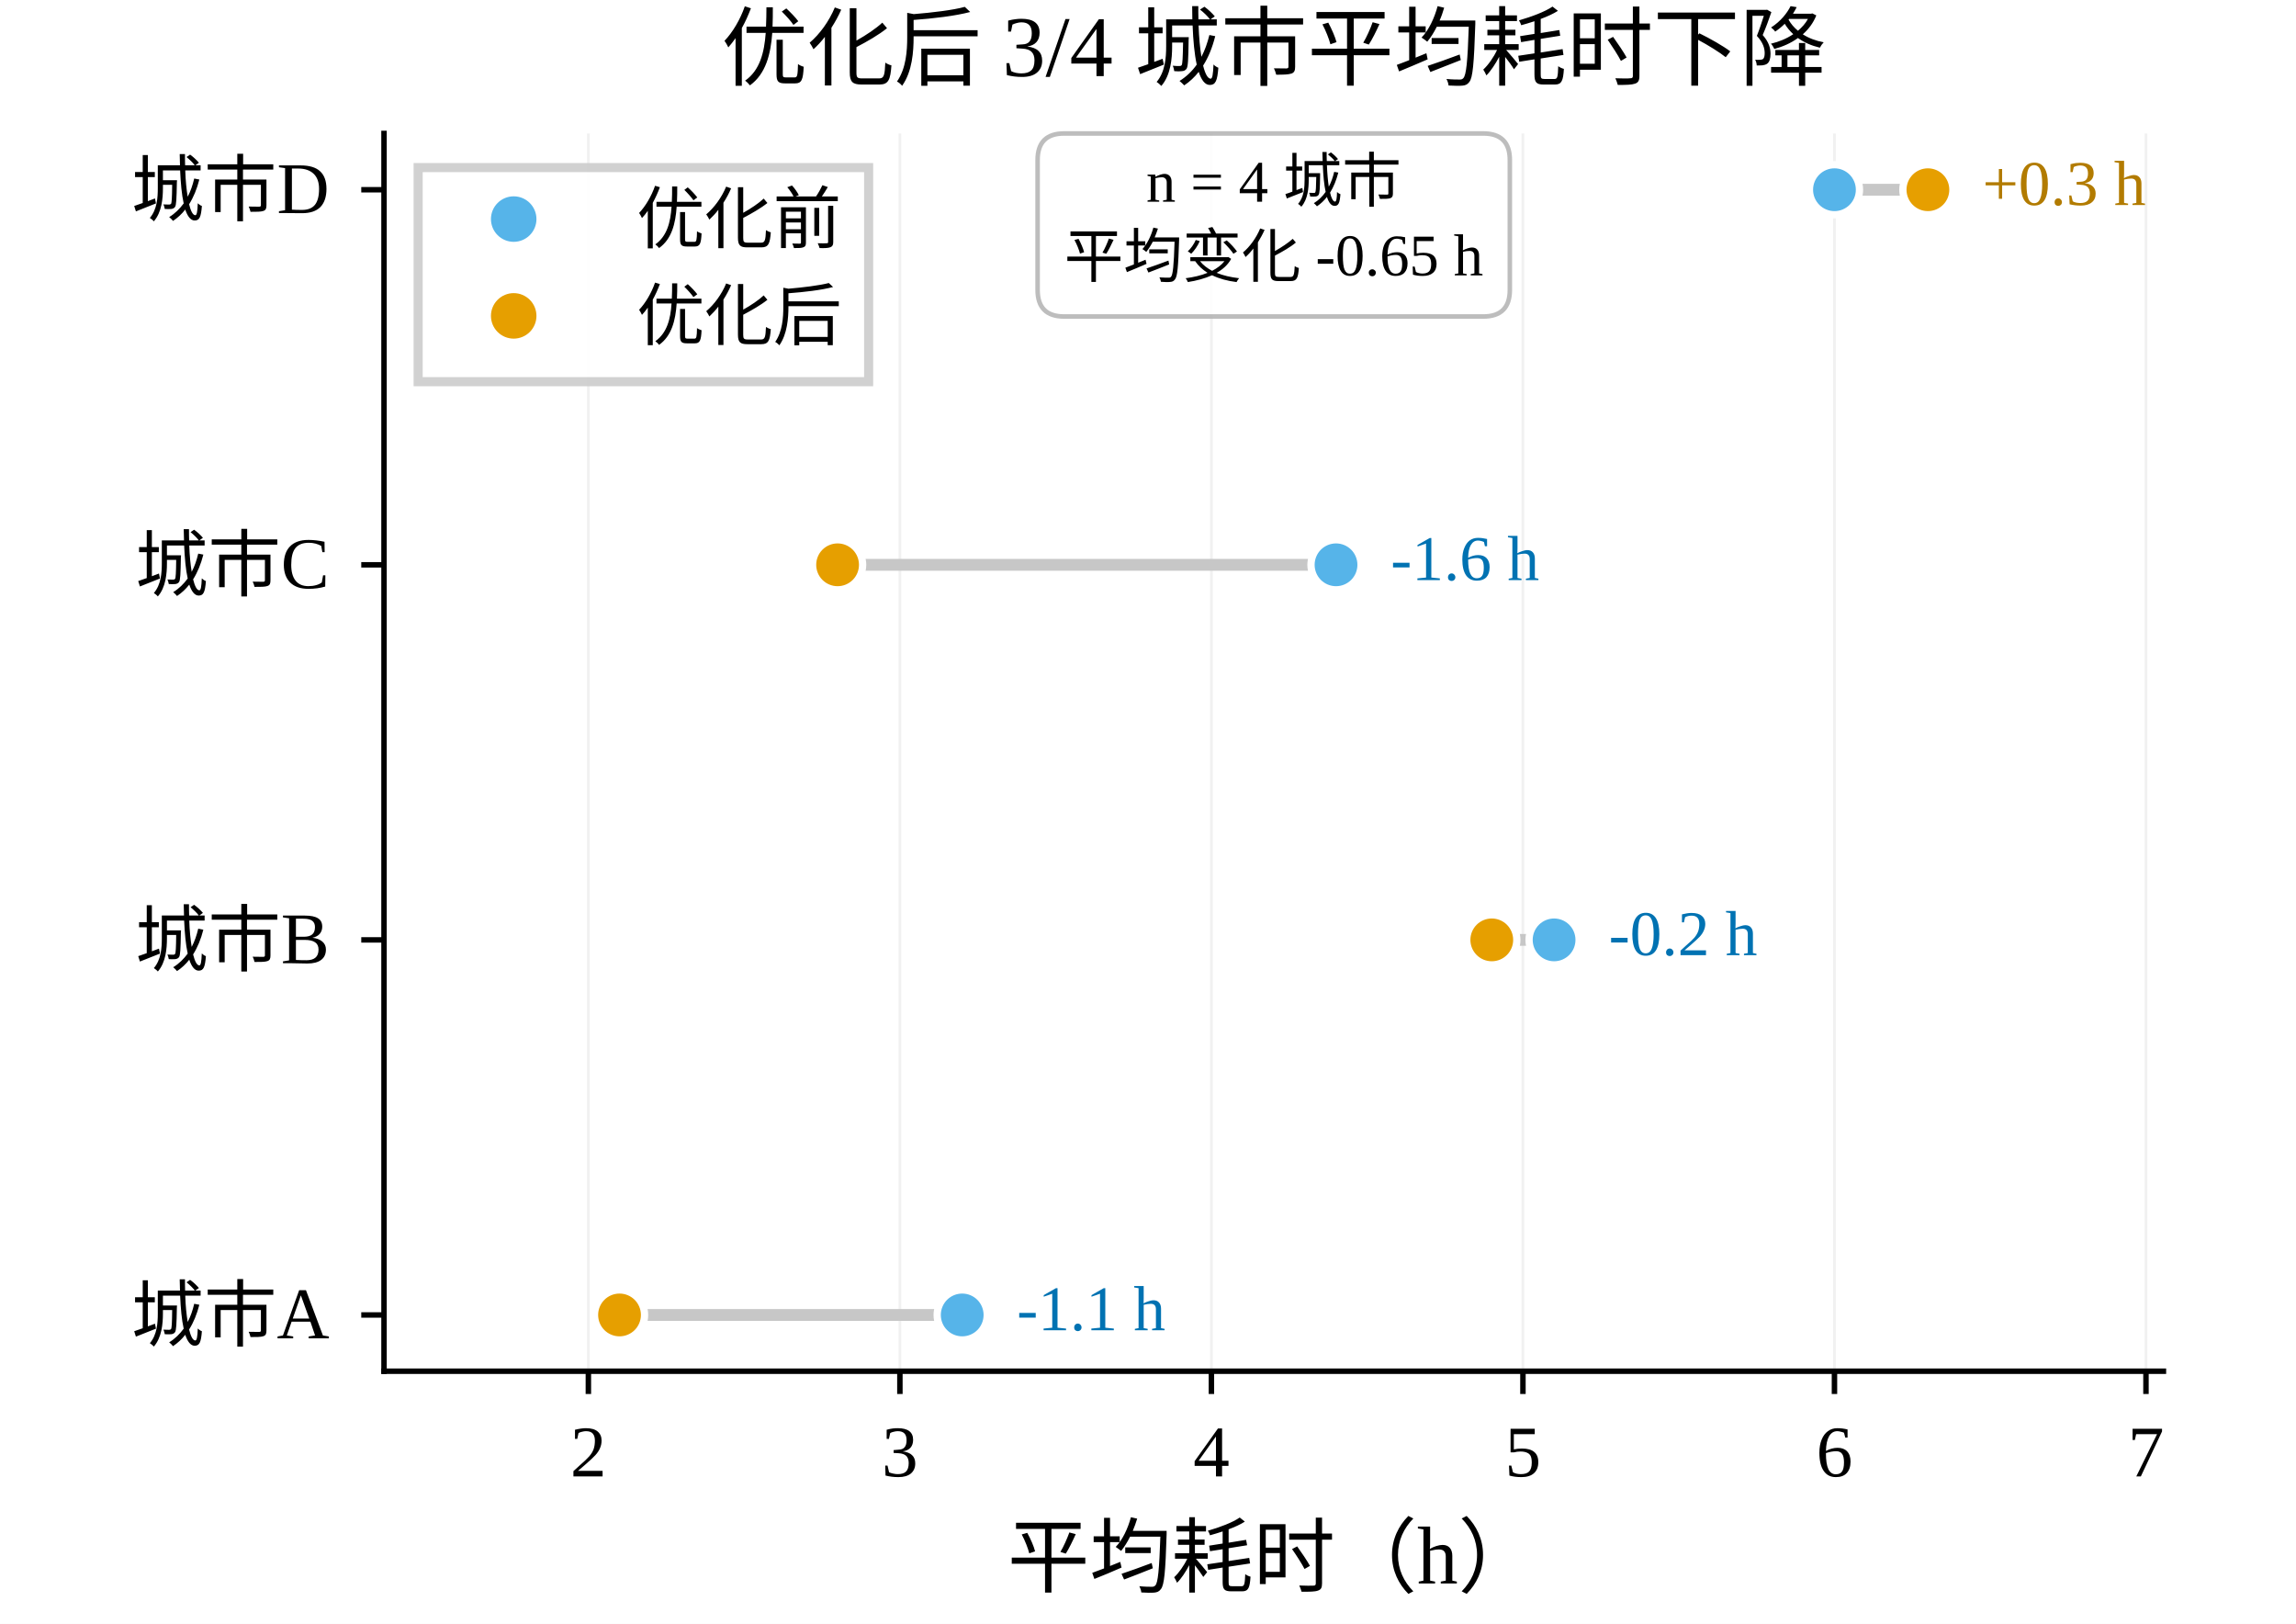
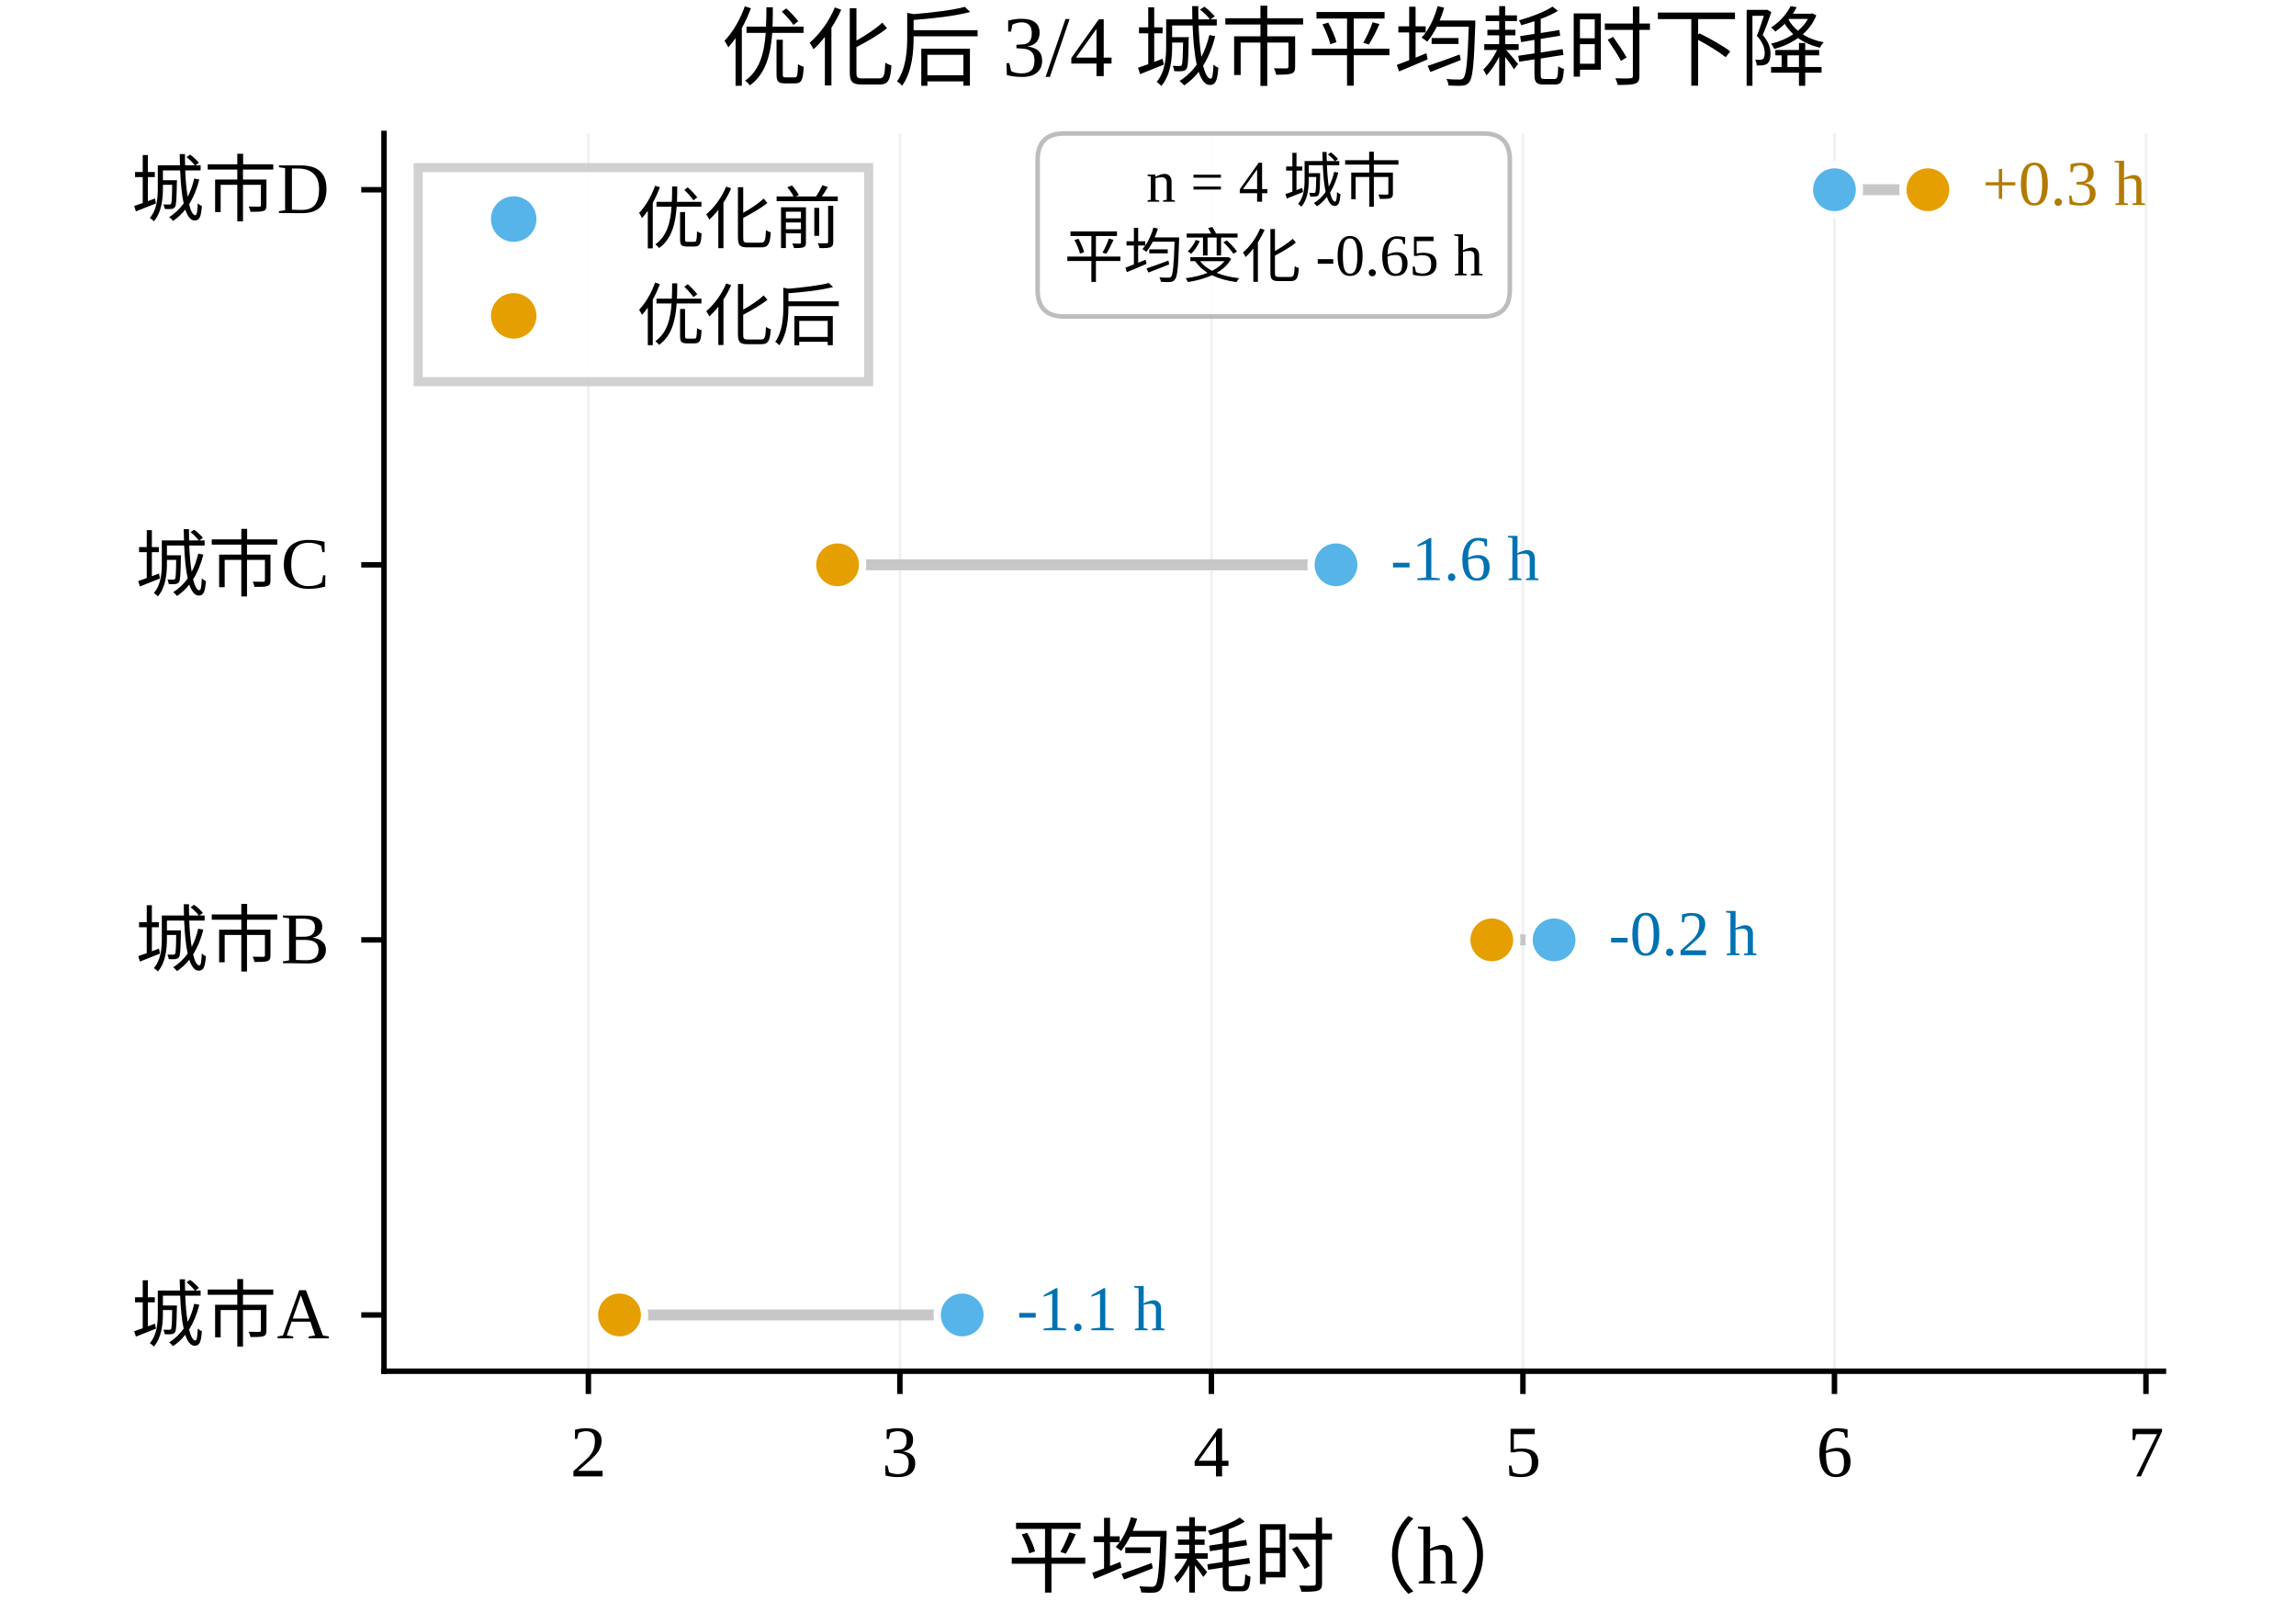
<svg xmlns="http://www.w3.org/2000/svg" xmlns:xlink="http://www.w3.org/1999/xlink" width="252.283pt" height="178.403pt" viewBox="0 0 252.283 178.403" version="1.1">
  <defs>
    <style type="text/css">*{stroke-linejoin: round; stroke-linecap: butt}</style>
  </defs>
  <g id="figure_1">
    <g id="patch_1">
      <path d="M -0 178.403  L 252.283 178.403  L 252.283 0  L -0 0  z " style="fill: #ffffff" />
    </g>
    <g id="axes_1">
      <g id="patch_2">
        <path d="M 42.195 150.643  L 237.715 150.643  L 237.715 14.662  L 42.195 14.662  z " style="fill: #ffffff" />
      </g>
      <g id="matplotlib.axis_1">
        <g id="xtick_1">
          <g id="line2d_1">
-             <path d="M 64.65 150.643  L 64.65 14.662  " clip-path="url(#pe3aa73a4d3)" style="fill: none; stroke: #bfbfbf; stroke-opacity: 0.22; stroke-width: 0.3; stroke-linecap: square" />
+             <path d="M 64.65 150.643  L 64.65 14.662  " clip-path="url(#pe47fbe0bdf)" style="fill: none; stroke: #bfbfbf; stroke-opacity: 0.22; stroke-width: 0.3; stroke-linecap: square" />
          </g>
          <g id="line2d_2">
            <defs>
-               <path id="md5608f85e6" d="M 0 0  L 0 2.5  " style="stroke: #000000; stroke-width: 0.6" />
+               <path id="md993c7478a" d="M 0 0  L 0 2.5  " style="stroke: #000000; stroke-width: 0.6" />
            </defs>
            <g>
-               <use xlink:href="#md5608f85e6" x="64.65" y="150.643" style="stroke: #000000; stroke-width: 0.6" />
+               <use xlink:href="#md993c7478a" x="64.65" y="150.643" style="stroke: #000000; stroke-width: 0.6" />
            </g>
          </g>
          <g id="text_1">
            <text style="font-size: 8px; font-family: 'Times New Roman', 'STIXGeneral', 'DejaVu Serif', 'SimSun', 'STSong', 'STZhongsong', 'Microsoft YaHei', 'SimHei'; text-anchor: middle" x="64.65" y="162.198" transform="rotate(-0 64.64996 162.1983)">2</text>
          </g>
        </g>
        <g id="xtick_2">
          <g id="line2d_3">
-             <path d="M 98.88 150.643  L 98.88 14.662  " clip-path="url(#pe3aa73a4d3)" style="fill: none; stroke: #bfbfbf; stroke-opacity: 0.22; stroke-width: 0.3; stroke-linecap: square" />
+             <path d="M 98.88 150.643  L 98.88 14.662  " clip-path="url(#pe47fbe0bdf)" style="fill: none; stroke: #bfbfbf; stroke-opacity: 0.22; stroke-width: 0.3; stroke-linecap: square" />
          </g>
          <g id="line2d_4">
            <g>
-               <use xlink:href="#md5608f85e6" x="98.88" y="150.643" style="stroke: #000000; stroke-width: 0.6" />
+               <use xlink:href="#md993c7478a" x="98.88" y="150.643" style="stroke: #000000; stroke-width: 0.6" />
            </g>
          </g>
          <g id="text_2">
            <text style="font-size: 8px; font-family: 'Times New Roman', 'STIXGeneral', 'DejaVu Serif', 'SimSun', 'STSong', 'STZhongsong', 'Microsoft YaHei', 'SimHei'; text-anchor: middle" x="98.88" y="162.198" transform="rotate(-0 98.8796 162.1983)">3</text>
          </g>
        </g>
        <g id="xtick_3">
          <g id="line2d_5">
-             <path d="M 133.109 150.643  L 133.109 14.662  " clip-path="url(#pe3aa73a4d3)" style="fill: none; stroke: #bfbfbf; stroke-opacity: 0.22; stroke-width: 0.3; stroke-linecap: square" />
+             <path d="M 133.109 150.643  L 133.109 14.662  " clip-path="url(#pe47fbe0bdf)" style="fill: none; stroke: #bfbfbf; stroke-opacity: 0.22; stroke-width: 0.3; stroke-linecap: square" />
          </g>
          <g id="line2d_6">
            <g>
-               <use xlink:href="#md5608f85e6" x="133.109" y="150.643" style="stroke: #000000; stroke-width: 0.6" />
+               <use xlink:href="#md993c7478a" x="133.109" y="150.643" style="stroke: #000000; stroke-width: 0.6" />
            </g>
          </g>
          <g id="text_3">
            <text style="font-size: 8px; font-family: 'Times New Roman', 'STIXGeneral', 'DejaVu Serif', 'SimSun', 'STSong', 'STZhongsong', 'Microsoft YaHei', 'SimHei'; text-anchor: middle" x="133.109" y="162.198" transform="rotate(-0 133.1092 162.1983)">4</text>
          </g>
        </g>
        <g id="xtick_4">
          <g id="line2d_7">
-             <path d="M 167.339 150.643  L 167.339 14.662  " clip-path="url(#pe3aa73a4d3)" style="fill: none; stroke: #bfbfbf; stroke-opacity: 0.22; stroke-width: 0.3; stroke-linecap: square" />
+             <path d="M 167.339 150.643  L 167.339 14.662  " clip-path="url(#pe47fbe0bdf)" style="fill: none; stroke: #bfbfbf; stroke-opacity: 0.22; stroke-width: 0.3; stroke-linecap: square" />
          </g>
          <g id="line2d_8">
            <g>
-               <use xlink:href="#md5608f85e6" x="167.339" y="150.643" style="stroke: #000000; stroke-width: 0.6" />
+               <use xlink:href="#md993c7478a" x="167.339" y="150.643" style="stroke: #000000; stroke-width: 0.6" />
            </g>
          </g>
          <g id="text_4">
            <text style="font-size: 8px; font-family: 'Times New Roman', 'STIXGeneral', 'DejaVu Serif', 'SimSun', 'STSong', 'STZhongsong', 'Microsoft YaHei', 'SimHei'; text-anchor: middle" x="167.339" y="162.198" transform="rotate(-0 167.3389 162.1983)">5</text>
          </g>
        </g>
        <g id="xtick_5">
          <g id="line2d_9">
-             <path d="M 201.569 150.643  L 201.569 14.662  " clip-path="url(#pe3aa73a4d3)" style="fill: none; stroke: #bfbfbf; stroke-opacity: 0.22; stroke-width: 0.3; stroke-linecap: square" />
+             <path d="M 201.569 150.643  L 201.569 14.662  " clip-path="url(#pe47fbe0bdf)" style="fill: none; stroke: #bfbfbf; stroke-opacity: 0.22; stroke-width: 0.3; stroke-linecap: square" />
          </g>
          <g id="line2d_10">
            <g>
-               <use xlink:href="#md5608f85e6" x="201.569" y="150.643" style="stroke: #000000; stroke-width: 0.6" />
+               <use xlink:href="#md993c7478a" x="201.569" y="150.643" style="stroke: #000000; stroke-width: 0.6" />
            </g>
          </g>
          <g id="text_5">
            <text style="font-size: 8px; font-family: 'Times New Roman', 'STIXGeneral', 'DejaVu Serif', 'SimSun', 'STSong', 'STZhongsong', 'Microsoft YaHei', 'SimHei'; text-anchor: middle" x="201.569" y="162.198" transform="rotate(-0 201.5685 162.1983)">6</text>
          </g>
        </g>
        <g id="xtick_6">
          <g id="line2d_11">
-             <path d="M 235.798 150.643  L 235.798 14.662  " clip-path="url(#pe3aa73a4d3)" style="fill: none; stroke: #bfbfbf; stroke-opacity: 0.22; stroke-width: 0.3; stroke-linecap: square" />
+             <path d="M 235.798 150.643  L 235.798 14.662  " clip-path="url(#pe47fbe0bdf)" style="fill: none; stroke: #bfbfbf; stroke-opacity: 0.22; stroke-width: 0.3; stroke-linecap: square" />
          </g>
          <g id="line2d_12">
            <g>
-               <use xlink:href="#md5608f85e6" x="235.798" y="150.643" style="stroke: #000000; stroke-width: 0.6" />
+               <use xlink:href="#md993c7478a" x="235.798" y="150.643" style="stroke: #000000; stroke-width: 0.6" />
            </g>
          </g>
          <g id="text_6">
            <text style="font-size: 8px; font-family: 'Times New Roman', 'STIXGeneral', 'DejaVu Serif', 'SimSun', 'STSong', 'STZhongsong', 'Microsoft YaHei', 'SimHei'; text-anchor: middle" x="235.798" y="162.198" transform="rotate(-0 235.7981 162.1983)">7</text>
          </g>
        </g>
        <g id="text_7">
          <text style="font-size: 9px; font-family: 'Times New Roman', 'STIXGeneral', 'DejaVu Serif', 'SimSun', 'STSong', 'STZhongsong', 'Microsoft YaHei', 'SimHei'; text-anchor: middle" x="139.955" y="174.246" transform="rotate(-0 139.9552 174.2461)">平均耗时（h）</text>
        </g>
      </g>
      <g id="matplotlib.axis_2">
        <g id="ytick_1">
          <g id="line2d_13">
            <defs>
-               <path id="mbce4b89cb0" d="M 0 0  L -2.5 0  " style="stroke: #000000; stroke-width: 0.6" />
+               <path id="m26b2574b3e" d="M 0 0  L -2.5 0  " style="stroke: #000000; stroke-width: 0.6" />
            </defs>
            <g>
-               <use xlink:href="#mbce4b89cb0" x="42.195" y="144.462" style="stroke: #000000; stroke-width: 0.6" />
+               <use xlink:href="#m26b2574b3e" x="42.195" y="144.462" style="stroke: #000000; stroke-width: 0.6" />
            </g>
          </g>
          <g id="text_8">
            <text style="font-size: 8px; font-family: 'Times New Roman', 'STIXGeneral', 'DejaVu Serif', 'SimSun', 'STSong', 'STZhongsong', 'Microsoft YaHei', 'SimHei'; text-anchor: end" x="36.195" y="147.279" transform="rotate(-0 36.19532 147.2786)">城市A</text>
          </g>
        </g>
        <g id="ytick_2">
          <g id="line2d_14">
            <g>
-               <use xlink:href="#mbce4b89cb0" x="42.195" y="103.256" style="stroke: #000000; stroke-width: 0.6" />
+               <use xlink:href="#m26b2574b3e" x="42.195" y="103.256" style="stroke: #000000; stroke-width: 0.6" />
            </g>
          </g>
          <g id="text_9">
            <text style="font-size: 8px; font-family: 'Times New Roman', 'STIXGeneral', 'DejaVu Serif', 'SimSun', 'STSong', 'STZhongsong', 'Microsoft YaHei', 'SimHei'; text-anchor: end" x="36.195" y="106.072" transform="rotate(-0 36.19532 106.0723)">城市B</text>
          </g>
        </g>
        <g id="ytick_3">
          <g id="line2d_15">
            <g>
-               <use xlink:href="#mbce4b89cb0" x="42.195" y="62.05" style="stroke: #000000; stroke-width: 0.6" />
+               <use xlink:href="#m26b2574b3e" x="42.195" y="62.05" style="stroke: #000000; stroke-width: 0.6" />
            </g>
          </g>
          <g id="text_10">
            <text style="font-size: 8px; font-family: 'Times New Roman', 'STIXGeneral', 'DejaVu Serif', 'SimSun', 'STSong', 'STZhongsong', 'Microsoft YaHei', 'SimHei'; text-anchor: end" x="36.195" y="64.866" transform="rotate(-0 36.19532 64.86599)">城市C</text>
          </g>
        </g>
        <g id="ytick_4">
          <g id="line2d_16">
            <g>
-               <use xlink:href="#mbce4b89cb0" x="42.195" y="20.843" style="stroke: #000000; stroke-width: 0.6" />
+               <use xlink:href="#m26b2574b3e" x="42.195" y="20.843" style="stroke: #000000; stroke-width: 0.6" />
            </g>
          </g>
          <g id="text_11">
            <text style="font-size: 8px; font-family: 'Times New Roman', 'STIXGeneral', 'DejaVu Serif', 'SimSun', 'STSong', 'STZhongsong', 'Microsoft YaHei', 'SimHei'; text-anchor: end" x="36.195" y="23.66" transform="rotate(-0 36.19532 23.65969)">城市D</text>
          </g>
        </g>
      </g>
      <g id="line2d_17">
-         <path d="M 105.726 144.462  L 68.073 144.462  " clip-path="url(#pe3aa73a4d3)" style="fill: none; stroke: #c7c7c7; stroke-width: 1.3; stroke-linecap: square" />
+         <path d="M 105.726 144.462  L 68.073 144.462  " clip-path="url(#pe47fbe0bdf)" style="fill: none; stroke: #c7c7c7; stroke-width: 1.2; stroke-linecap: square" />
      </g>
      <g id="line2d_18">
-         <path d="M 170.762 103.256  L 163.916 103.256  " clip-path="url(#pe3aa73a4d3)" style="fill: none; stroke: #c7c7c7; stroke-width: 1.3; stroke-linecap: square" />
+         <path d="M 170.762 103.256  L 163.916 103.256  " clip-path="url(#pe47fbe0bdf)" style="fill: none; stroke: #c7c7c7; stroke-width: 1.2; stroke-linecap: square" />
      </g>
      <g id="line2d_19">
-         <path d="M 146.801 62.05  L 92.034 62.05  " clip-path="url(#pe3aa73a4d3)" style="fill: none; stroke: #c7c7c7; stroke-width: 1.3; stroke-linecap: square" />
+         <path d="M 146.801 62.05  L 92.034 62.05  " clip-path="url(#pe47fbe0bdf)" style="fill: none; stroke: #c7c7c7; stroke-width: 1.2; stroke-linecap: square" />
      </g>
      <g id="line2d_20">
-         <path d="M 201.569 20.843  L 211.837 20.843  " clip-path="url(#pe3aa73a4d3)" style="fill: none; stroke: #c7c7c7; stroke-width: 1.3; stroke-linecap: square" />
+         <path d="M 201.569 20.843  L 211.837 20.843  " clip-path="url(#pe47fbe0bdf)" style="fill: none; stroke: #c7c7c7; stroke-width: 1.2; stroke-linecap: square" />
      </g>
      <g id="line2d_21" />
      <g id="line2d_22" />
      <g id="patch_3">
        <path d="M 42.195 150.643  L 42.195 14.662  " style="fill: none; stroke: #000000; stroke-width: 0.6; stroke-linejoin: miter; stroke-linecap: square" />
      </g>
      <g id="patch_4">
        <path d="M 42.195 150.643  L 237.715 150.643  " style="fill: none; stroke: #000000; stroke-width: 0.6; stroke-linejoin: miter; stroke-linecap: square" />
      </g>
      <g id="line2d_23">
        <defs>
-           <path id="m740fa34233" d="M 0 2.75  C 0.729 2.75 1.429 2.46 1.945 1.945  C 2.46 1.429 2.75 0.729 2.75 0  C 2.75 -0.729 2.46 -1.429 1.945 -1.945  C 1.429 -2.46 0.729 -2.75 0 -2.75  C -0.729 -2.75 -1.429 -2.46 -1.945 -1.945  C -2.46 -1.429 -2.75 -0.729 -2.75 0  C -2.75 0.729 -2.46 1.429 -1.945 1.945  C -1.429 2.46 -0.729 2.75 0 2.75  z " style="stroke: #ffffff; stroke-width: 0.8" />
+           <path id="m8209d4c626" d="M 0 2.75  C 0.729 2.75 1.429 2.46 1.945 1.945  C 2.46 1.429 2.75 0.729 2.75 0  C 2.75 -0.729 2.46 -1.429 1.945 -1.945  C 1.429 -2.46 0.729 -2.75 0 -2.75  C -0.729 -2.75 -1.429 -2.46 -1.945 -1.945  C -2.46 -1.429 -2.75 -0.729 -2.75 0  C -2.75 0.729 -2.46 1.429 -1.945 1.945  C -1.429 2.46 -0.729 2.75 0 2.75  z " style="stroke: #ffffff; stroke-width: 0.8" />
        </defs>
-         <g clip-path="url(#pe3aa73a4d3)">
-           <use xlink:href="#m740fa34233" x="105.726" y="144.462" style="fill: #56b4e9; stroke: #ffffff; stroke-width: 0.8" />
+         <g clip-path="url(#pe47fbe0bdf)">
+           <use xlink:href="#m8209d4c626" x="105.726" y="144.462" style="fill: #56b4e9; stroke: #ffffff; stroke-width: 0.8" />
        </g>
      </g>
      <g id="line2d_24">
        <defs>
-           <path id="m1569896f53" d="M 0 2.75  C 0.729 2.75 1.429 2.46 1.945 1.945  C 2.46 1.429 2.75 0.729 2.75 0  C 2.75 -0.729 2.46 -1.429 1.945 -1.945  C 1.429 -2.46 0.729 -2.75 0 -2.75  C -0.729 -2.75 -1.429 -2.46 -1.945 -1.945  C -2.46 -1.429 -2.75 -0.729 -2.75 0  C -2.75 0.729 -2.46 1.429 -1.945 1.945  C -1.429 2.46 -0.729 2.75 0 2.75  z " style="stroke: #ffffff; stroke-width: 0.8" />
+           <path id="m43d89670ed" d="M 0 2.75  C 0.729 2.75 1.429 2.46 1.945 1.945  C 2.46 1.429 2.75 0.729 2.75 0  C 2.75 -0.729 2.46 -1.429 1.945 -1.945  C 1.429 -2.46 0.729 -2.75 0 -2.75  C -0.729 -2.75 -1.429 -2.46 -1.945 -1.945  C -2.46 -1.429 -2.75 -0.729 -2.75 0  C -2.75 0.729 -2.46 1.429 -1.945 1.945  C -1.429 2.46 -0.729 2.75 0 2.75  z " style="stroke: #ffffff; stroke-width: 0.8" />
        </defs>
-         <g clip-path="url(#pe3aa73a4d3)">
-           <use xlink:href="#m1569896f53" x="68.073" y="144.462" style="fill: #e69f00; stroke: #ffffff; stroke-width: 0.8" />
+         <g clip-path="url(#pe47fbe0bdf)">
+           <use xlink:href="#m43d89670ed" x="68.073" y="144.462" style="fill: #e69f00; stroke: #ffffff; stroke-width: 0.8" />
        </g>
      </g>
      <g id="text_12">
        <text style="font-size: 7px; font-family: 'Times New Roman', 'STIXGeneral', 'DejaVu Serif', 'SimSun', 'STSong', 'STZhongsong', 'Microsoft YaHei', 'SimHei'; text-anchor: start; fill: #0072b2" x="111.726" y="146.144" transform="rotate(-0 111.7255 146.144)">-1.1 h</text>
      </g>
      <g id="line2d_25">
-         <g clip-path="url(#pe3aa73a4d3)">
-           <use xlink:href="#m740fa34233" x="170.762" y="103.256" style="fill: #56b4e9; stroke: #ffffff; stroke-width: 0.8" />
+         <g clip-path="url(#pe47fbe0bdf)">
+           <use xlink:href="#m8209d4c626" x="170.762" y="103.256" style="fill: #56b4e9; stroke: #ffffff; stroke-width: 0.8" />
        </g>
      </g>
      <g id="line2d_26">
-         <g clip-path="url(#pe3aa73a4d3)">
-           <use xlink:href="#m1569896f53" x="163.916" y="103.256" style="fill: #e69f00; stroke: #ffffff; stroke-width: 0.8" />
+         <g clip-path="url(#pe47fbe0bdf)">
+           <use xlink:href="#m43d89670ed" x="163.916" y="103.256" style="fill: #e69f00; stroke: #ffffff; stroke-width: 0.8" />
        </g>
      </g>
      <g id="text_13">
        <text style="font-size: 7px; font-family: 'Times New Roman', 'STIXGeneral', 'DejaVu Serif', 'SimSun', 'STSong', 'STZhongsong', 'Microsoft YaHei', 'SimHei'; text-anchor: start; fill: #0072b2" x="176.762" y="104.938" transform="rotate(-0 176.7618 104.9377)">-0.2 h</text>
      </g>
      <g id="line2d_27">
-         <g clip-path="url(#pe3aa73a4d3)">
-           <use xlink:href="#m740fa34233" x="146.801" y="62.05" style="fill: #56b4e9; stroke: #ffffff; stroke-width: 0.8" />
+         <g clip-path="url(#pe47fbe0bdf)">
+           <use xlink:href="#m8209d4c626" x="146.801" y="62.05" style="fill: #56b4e9; stroke: #ffffff; stroke-width: 0.8" />
        </g>
      </g>
      <g id="line2d_28">
-         <g clip-path="url(#pe3aa73a4d3)">
-           <use xlink:href="#m1569896f53" x="92.034" y="62.05" style="fill: #e69f00; stroke: #ffffff; stroke-width: 0.8" />
+         <g clip-path="url(#pe47fbe0bdf)">
+           <use xlink:href="#m43d89670ed" x="92.034" y="62.05" style="fill: #e69f00; stroke: #ffffff; stroke-width: 0.8" />
        </g>
      </g>
      <g id="text_14">
        <text style="font-size: 7px; font-family: 'Times New Roman', 'STIXGeneral', 'DejaVu Serif', 'SimSun', 'STSong', 'STZhongsong', 'Microsoft YaHei', 'SimHei'; text-anchor: start; fill: #0072b2" x="152.801" y="63.731" transform="rotate(-0 152.8011 63.73139)">-1.6 h</text>
      </g>
      <g id="line2d_29">
-         <g clip-path="url(#pe3aa73a4d3)">
-           <use xlink:href="#m740fa34233" x="201.569" y="20.843" style="fill: #56b4e9; stroke: #ffffff; stroke-width: 0.8" />
+         <g clip-path="url(#pe47fbe0bdf)">
+           <use xlink:href="#m8209d4c626" x="201.569" y="20.843" style="fill: #56b4e9; stroke: #ffffff; stroke-width: 0.8" />
        </g>
      </g>
      <g id="line2d_30">
-         <g clip-path="url(#pe3aa73a4d3)">
-           <use xlink:href="#m1569896f53" x="211.837" y="20.843" style="fill: #e69f00; stroke: #ffffff; stroke-width: 0.8" />
+         <g clip-path="url(#pe47fbe0bdf)">
+           <use xlink:href="#m43d89670ed" x="211.837" y="20.843" style="fill: #e69f00; stroke: #ffffff; stroke-width: 0.8" />
        </g>
      </g>
      <g id="text_15">
        <text style="font-size: 7px; font-family: 'Times New Roman', 'STIXGeneral', 'DejaVu Serif', 'SimSun', 'STSong', 'STZhongsong', 'Microsoft YaHei', 'SimHei'; text-anchor: start; fill: #b27b00" x="217.837" y="22.525" transform="rotate(-0 217.8374 22.52509)">+0.3 h</text>
      </g>
      <g id="text_16">
        <text style="font-size: 9.5px; font-family: 'Times New Roman', 'STIXGeneral', 'DejaVu Serif', 'SimSun', 'STSong', 'STZhongsong', 'Microsoft YaHei', 'SimHei'; text-anchor: middle" x="139.955" y="8.662" transform="rotate(-0 139.9552 8.6625)">优化后 3/4 城市平均耗时下降</text>
      </g>
      <g id="legend_1">
        <g id="patch_5">
          <path d="M 45.945 41.932  L 95.445 41.932  L 95.445 18.413  L 45.945 18.413  z " style="fill: #ffffff; opacity: 0.9; stroke: #cccccc; stroke-linejoin: miter" />
        </g>
        <g id="line2d_31">
          <defs>
-             <path id="ma49807e94f" d="M 0 2  C 0.53 2 1.039 1.789 1.414 1.414  C 1.789 1.039 2 0.53 2 0  C 2 -0.53 1.789 -1.039 1.414 -1.414  C 1.039 -1.789 0.53 -2 0 -2  C -0.53 -2 -1.039 -1.789 -1.414 -1.414  C -1.789 -1.039 -2 -0.53 -2 0  C -2 0.53 -1.789 1.039 -1.414 1.414  C -1.039 1.789 -0.53 2 0 2  z " style="stroke: #56b4e9" />
+             <path id="maece69180b" d="M 0 2  C 0.53 2 1.039 1.789 1.414 1.414  C 1.789 1.039 2 0.53 2 0  C 2 -0.53 1.789 -1.039 1.414 -1.414  C 1.039 -1.789 0.53 -2 0 -2  C -0.53 -2 -1.039 -1.789 -1.414 -1.414  C -1.789 -1.039 -2 -0.53 -2 0  C -2 0.53 -1.789 1.039 -1.414 1.414  C -1.039 1.789 -0.53 2 0 2  z " style="stroke: #56b4e9" />
          </defs>
          <g>
-             <use xlink:href="#ma49807e94f" x="56.445" y="24.068" style="fill: #56b4e9; stroke: #56b4e9" />
+             <use xlink:href="#maece69180b" x="56.445" y="24.068" style="fill: #56b4e9; stroke: #56b4e9" />
          </g>
        </g>
        <g id="text_17">
          <text style="font-size: 7.5px; font-family: 'Times New Roman', 'STIXGeneral', 'DejaVu Serif', 'SimSun', 'STSong', 'STZhongsong', 'Microsoft YaHei', 'SimHei'; text-anchor: start" x="69.945" y="26.693" transform="rotate(-0 69.94532 26.69297)">优化前</text>
        </g>
        <g id="line2d_32">
          <defs>
-             <path id="m9e55e68a7d" d="M 0 2  C 0.53 2 1.039 1.789 1.414 1.414  C 1.789 1.039 2 0.53 2 0  C 2 -0.53 1.789 -1.039 1.414 -1.414  C 1.039 -1.789 0.53 -2 0 -2  C -0.53 -2 -1.039 -1.789 -1.414 -1.414  C -1.789 -1.039 -2 -0.53 -2 0  C -2 0.53 -1.789 1.039 -1.414 1.414  C -1.039 1.789 -0.53 2 0 2  z " style="stroke: #e69f00" />
+             <path id="m5e6fe42d13" d="M 0 2  C 0.53 2 1.039 1.789 1.414 1.414  C 1.789 1.039 2 0.53 2 0  C 2 -0.53 1.789 -1.039 1.414 -1.414  C 1.039 -1.789 0.53 -2 0 -2  C -0.53 -2 -1.039 -1.789 -1.414 -1.414  C -1.789 -1.039 -2 -0.53 -2 0  C -2 0.53 -1.789 1.039 -1.414 1.414  C -1.039 1.789 -0.53 2 0 2  z " style="stroke: #e69f00" />
          </defs>
          <g>
-             <use xlink:href="#m9e55e68a7d" x="56.445" y="34.703" style="fill: #e69f00; stroke: #e69f00" />
+             <use xlink:href="#m5e6fe42d13" x="56.445" y="34.703" style="fill: #e69f00; stroke: #e69f00" />
          </g>
        </g>
        <g id="text_18">
          <text style="font-size: 7.5px; font-family: 'Times New Roman', 'STIXGeneral', 'DejaVu Serif', 'SimSun', 'STSong', 'STZhongsong', 'Microsoft YaHei', 'SimHei'; text-anchor: start" x="69.945" y="37.328" transform="rotate(-0 69.94532 37.32773)">优化后</text>
        </g>
      </g>
      <g id="text_19">
        <g id="patch_6">
          <path d="M 116.936 34.772  L 162.975 34.772  Q 165.9 34.772 165.9 31.847  L 165.9 17.587  Q 165.9 14.662 162.975 14.662  L 116.936 14.662  Q 114.011 14.662 114.011 17.587  L 114.011 31.847  Q 114.011 34.772 116.936 34.772  z " style="fill: #ffffff; opacity: 0.85; stroke: #b2b2b2; stroke-width: 0.5; stroke-linejoin: miter" />
        </g>
        <text style="font-size: 6.5px; font-family: 'Times New Roman', 'STIXGeneral', 'DejaVu Serif', 'SimSun', 'STSong', 'STZhongsong', 'Microsoft YaHei', 'SimHei'" transform="translate(125.935 22.16391)">n = 4 城市</text>
        <text style="font-size: 6.5px; font-family: 'Times New Roman', 'STIXGeneral', 'DejaVu Serif', 'SimSun', 'STSong', 'STZhongsong', 'Microsoft YaHei', 'SimHei'" transform="translate(116.9355 30.45699)">平均变化 -0.65 h</text>
      </g>
    </g>
  </g>
  <defs>
-     <clipPath id="pe3aa73a4d3">
+     <clipPath id="pe47fbe0bdf">
      <rect x="42.195" y="14.662" width="195.52" height="135.981" />
    </clipPath>
  </defs>
</svg>
